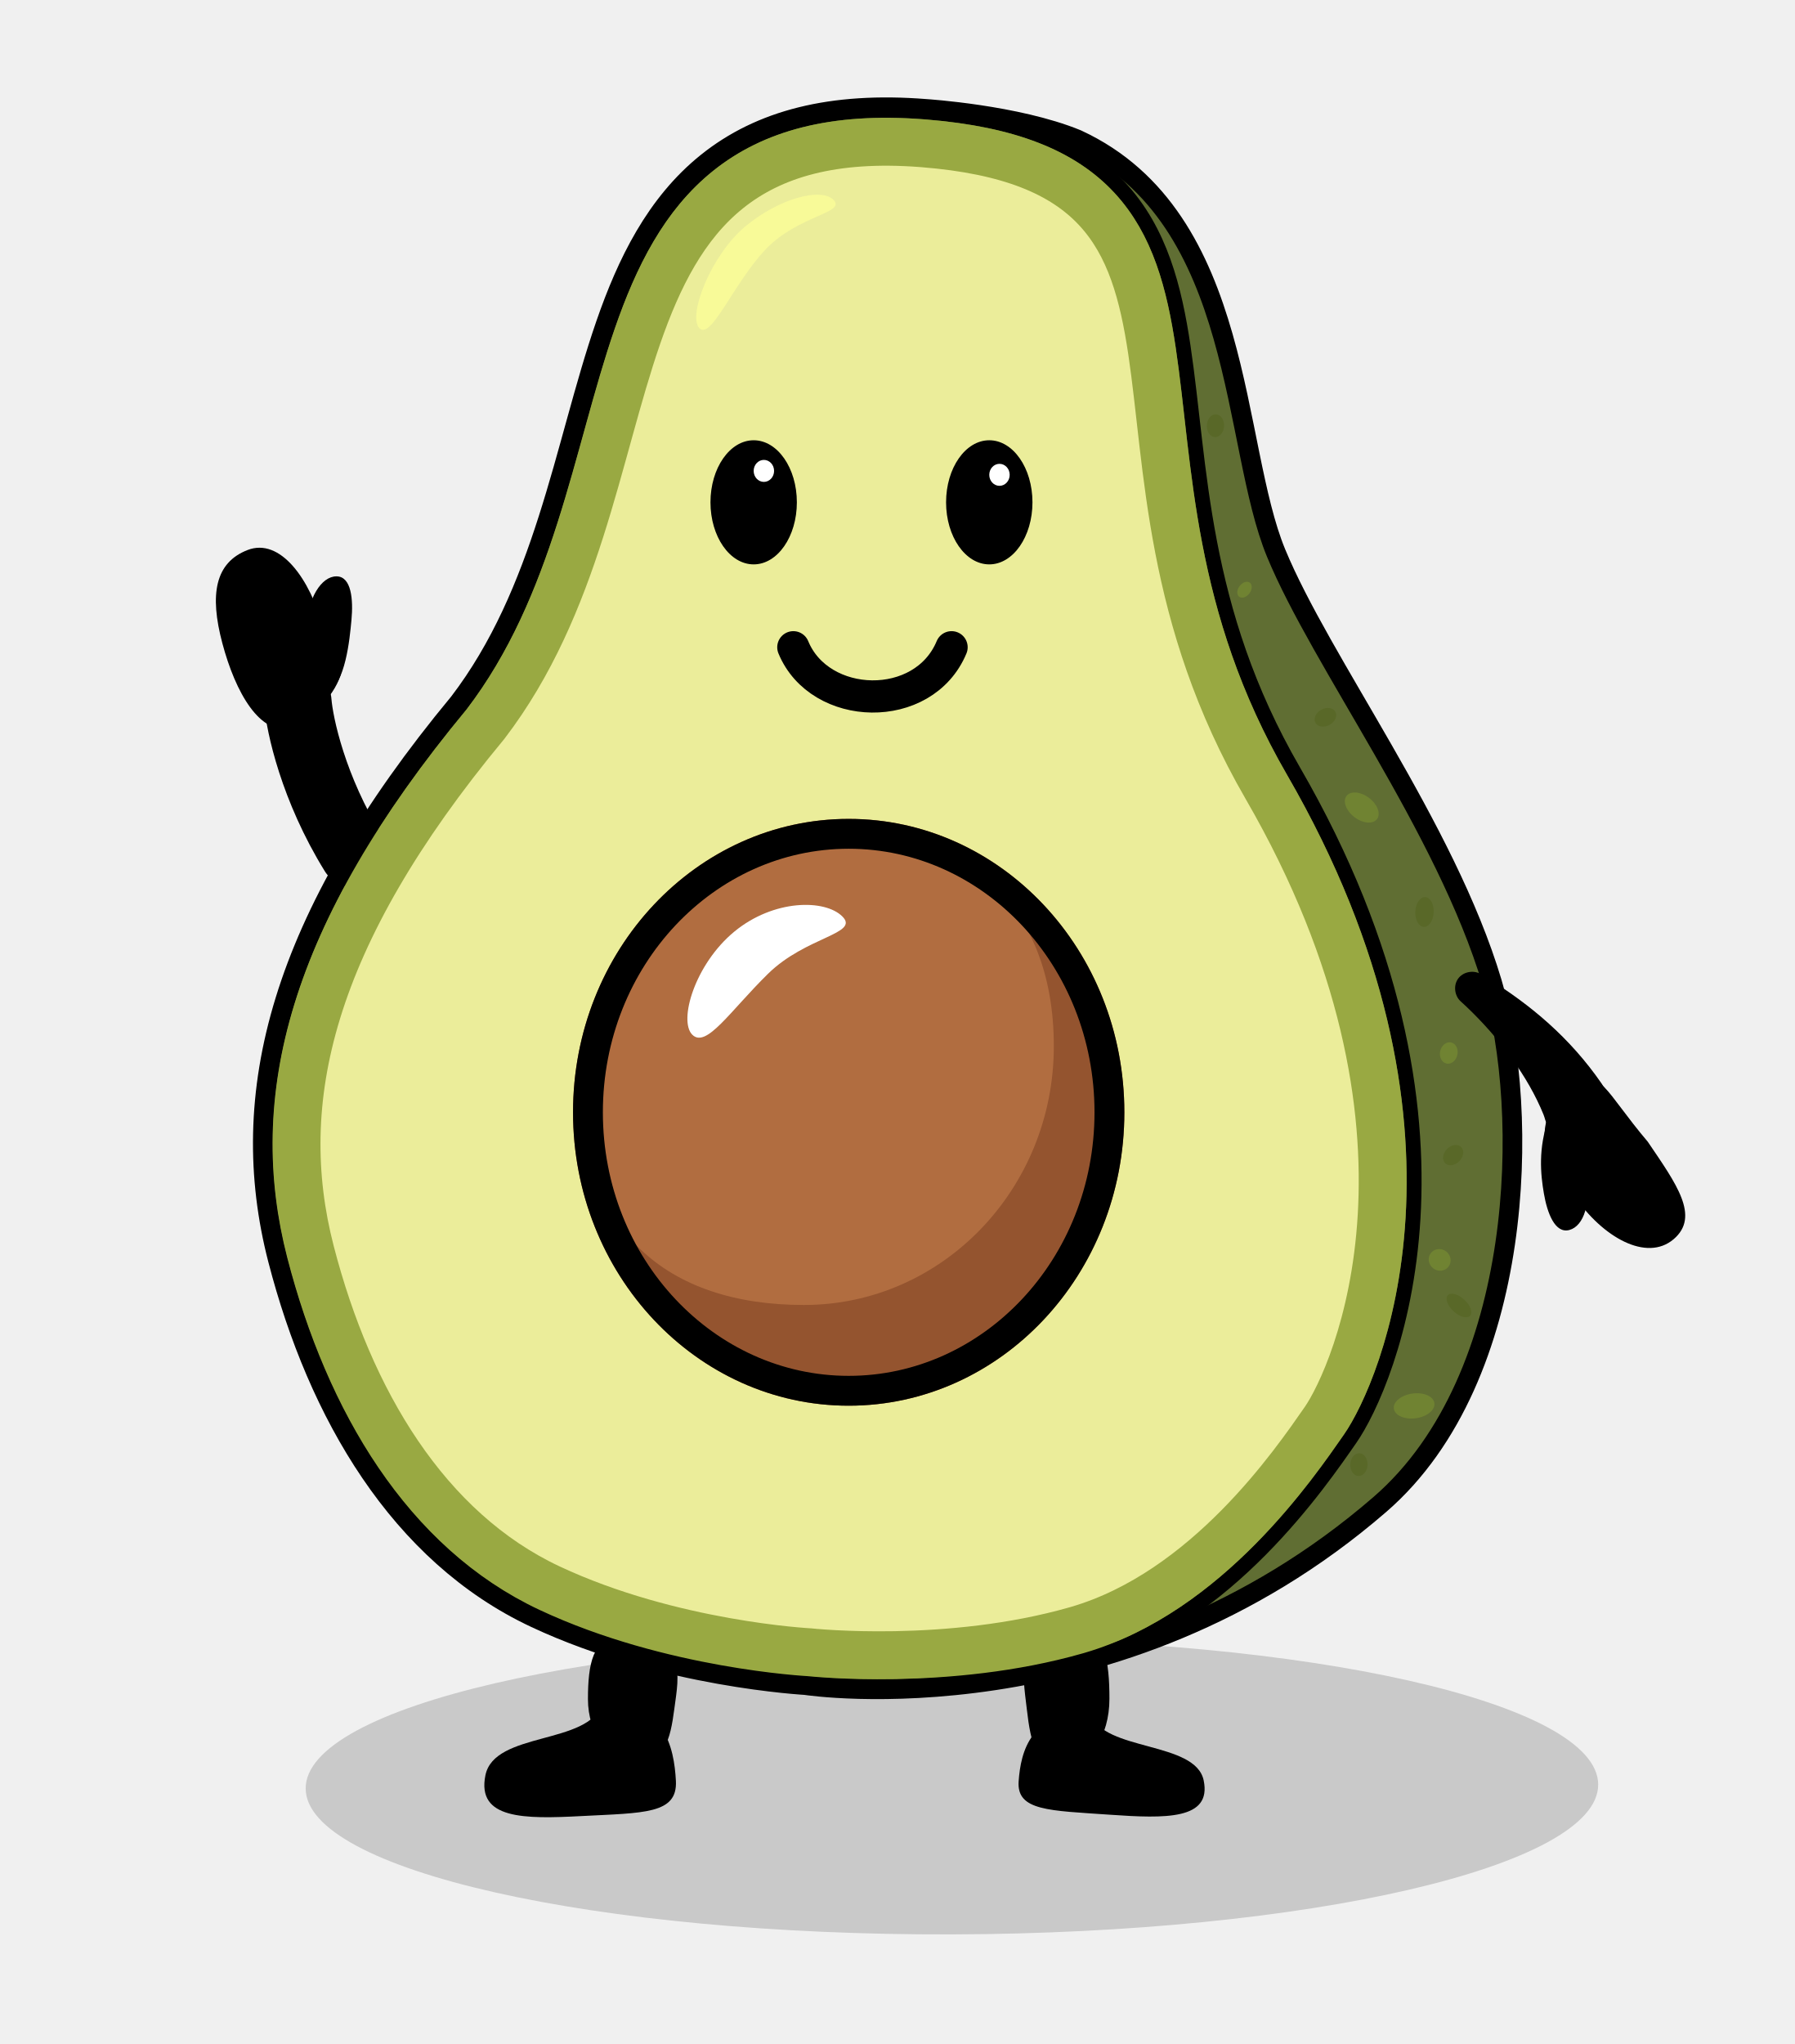
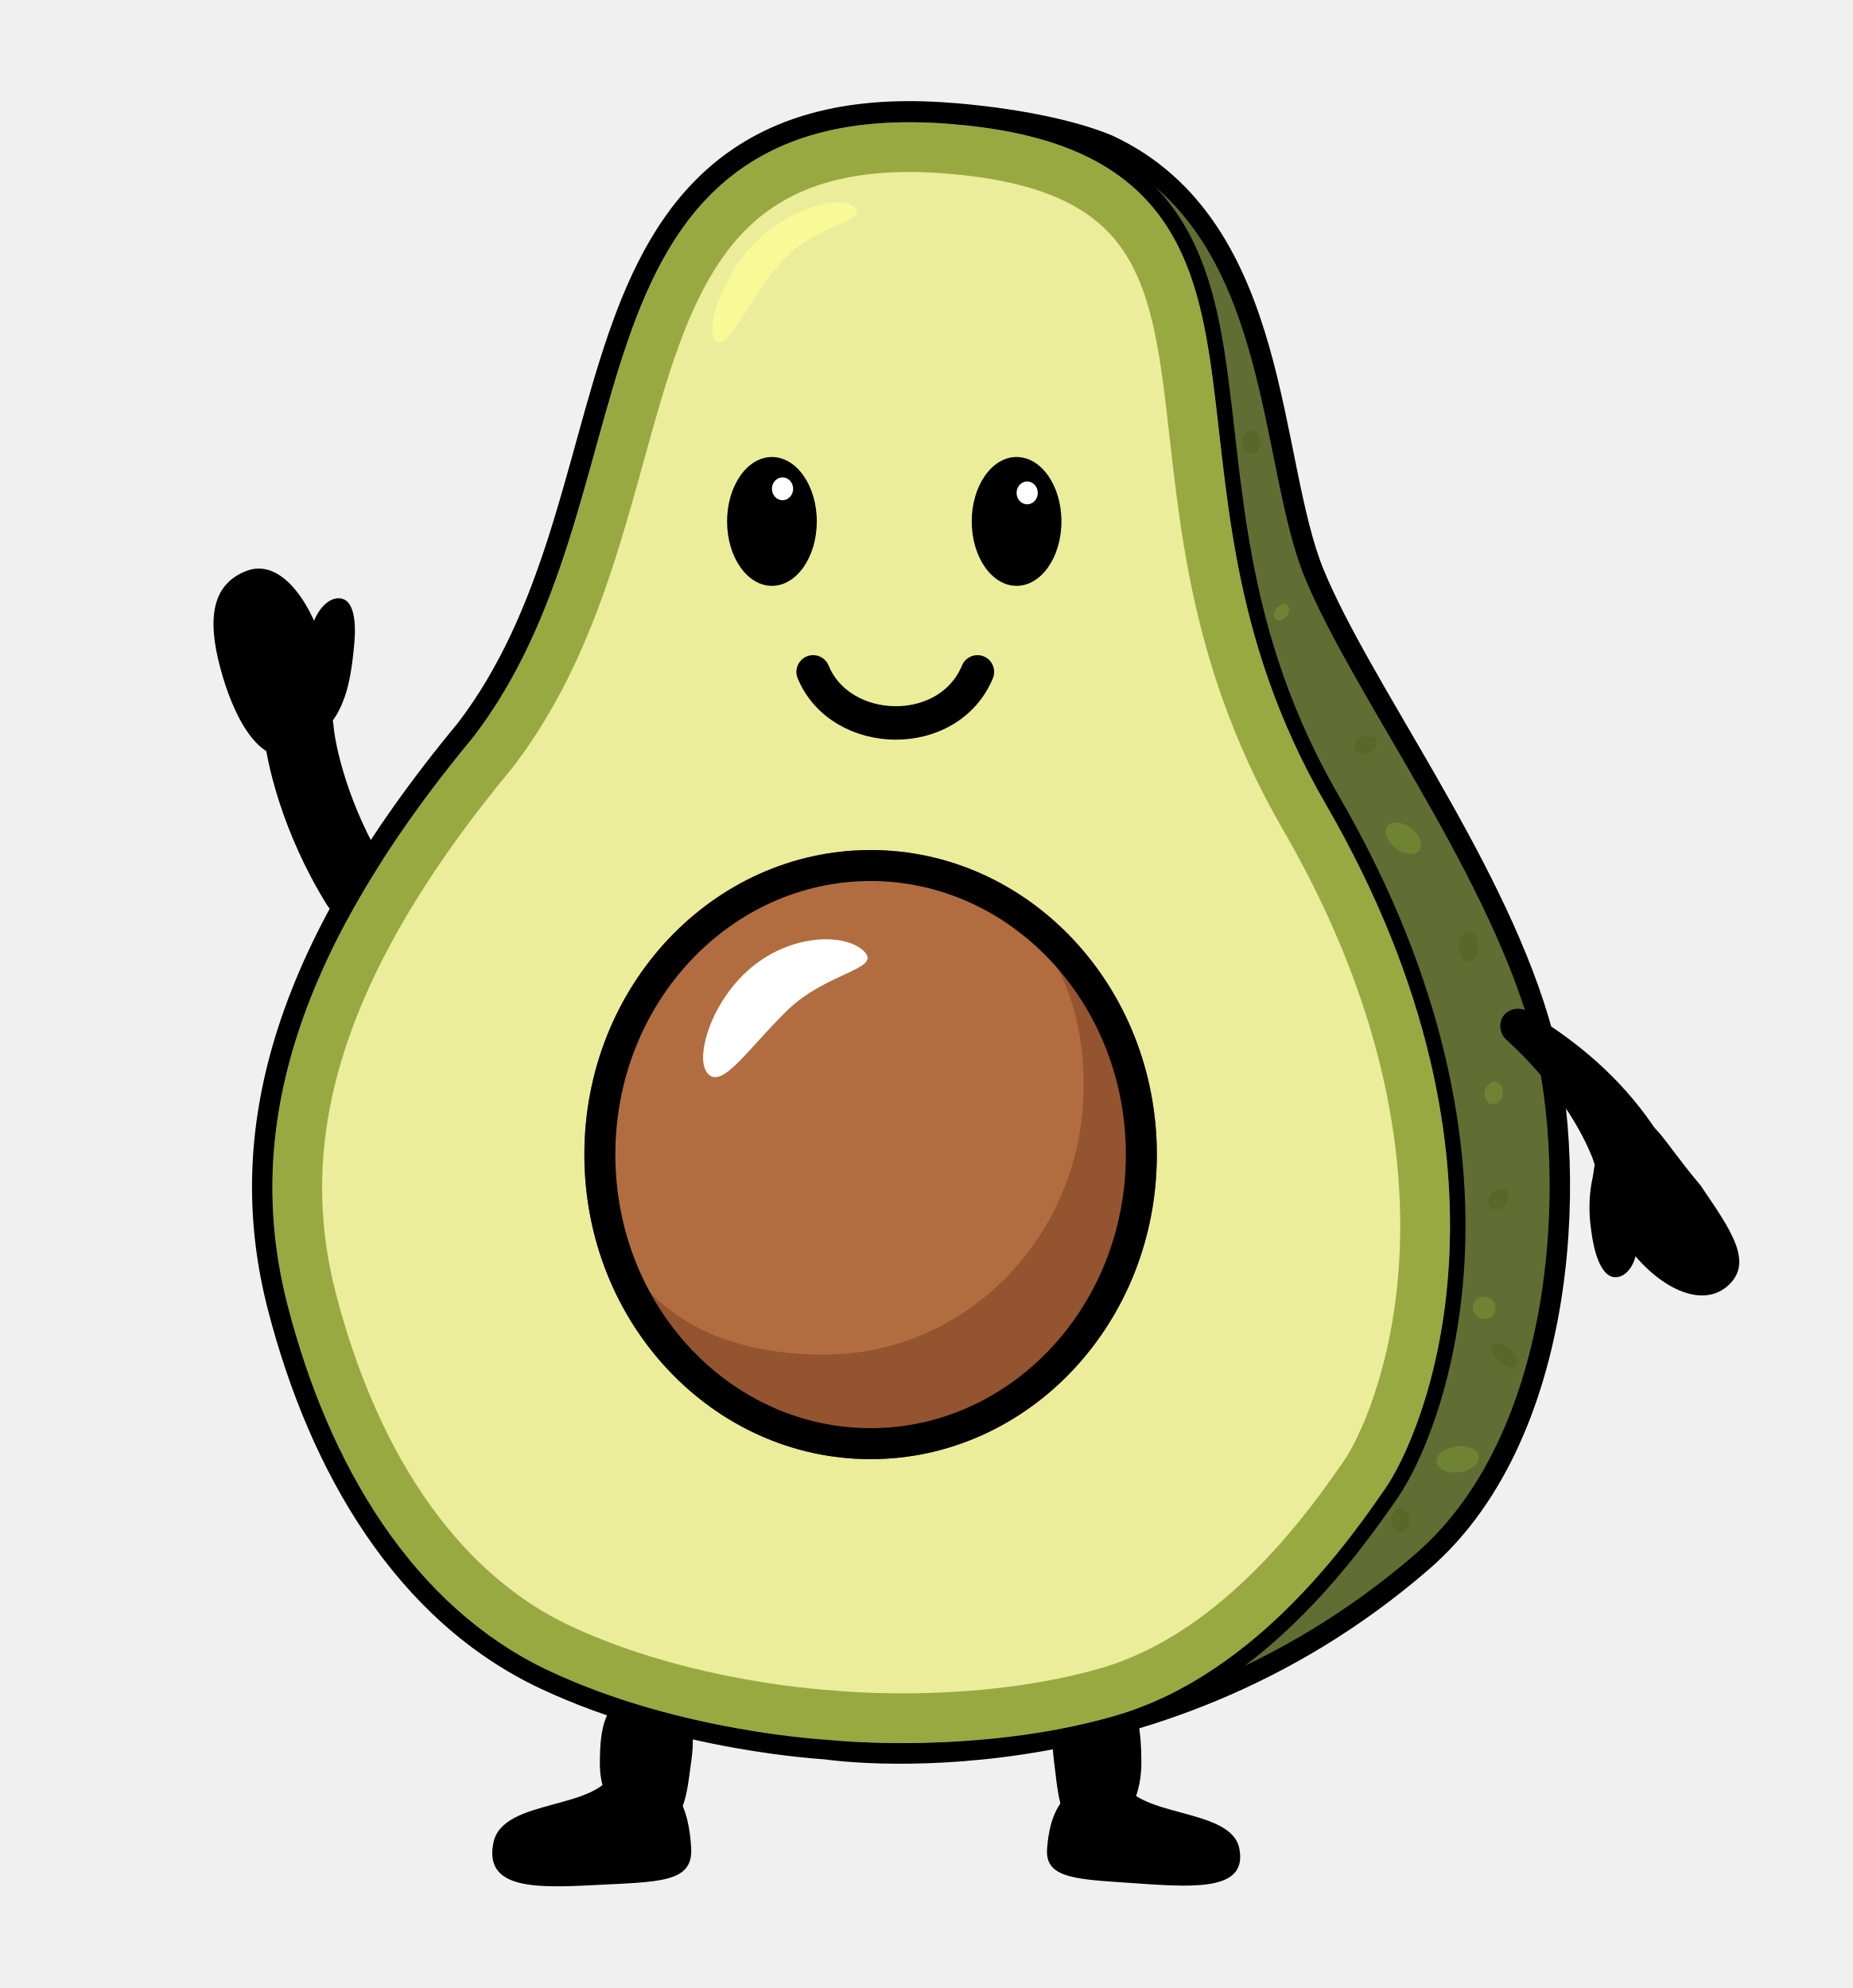
- <svg xmlns="http://www.w3.org/2000/svg" width="2285" height="2602" viewBox="0 0 2285 2602" fill="none">
-   <ellipse cx="1212.11" cy="2274.22" rx="822.887" ry="188.252" transform="rotate(-0.175532 1212.11 2274.22)" fill="#C9C9C9" />
-   <path d="M1297.04 2267.67C1294.4 2305.39 1336.04 2304.72 1413.19 2310.12C1484.19 2315.08 1543.05 2316.69 1532.67 2266.48C1522.28 2216.27 1405.16 2229.61 1389.52 2182.47C1312.37 2177.08 1299.68 2229.95 1297.04 2267.67Z" fill="black" />
-   <path d="M1307.39 2175.17C1312.65 2221.01 1319.4 2247.45 1353.7 2247.45C1388 2247.45 1412.65 2210.25 1412.65 2162.55C1412.65 2114.84 1406.95 2076.45 1372.65 2076.45C1290.55 2079.98 1302.13 2129.34 1307.39 2175.17Z" fill="black" />
-   <path d="M860.629 2267.03C862.852 2309.45 819.996 2307.68 740.508 2311.84C667.35 2315.68 606.736 2316.04 618.083 2259.92C629.429 2203.8 749.824 2221.64 766.543 2169.1C846.031 2164.93 858.406 2224.61 860.629 2267.03Z" fill="black" />
-   <path d="M858.729 2174.67C853.225 2217.02 846.163 2241.45 810.291 2241.45C774.42 2241.45 748.643 2207.08 748.643 2163C748.643 2118.92 754.604 2083.45 790.476 2083.45C876.343 2086.71 864.234 2132.32 858.729 2174.67Z" fill="black" />
-   <path d="M1184.42 139.023C1187.75 139.287 1192.56 139.698 1198.56 140.286C1210.54 141.462 1227.3 143.351 1246.41 146.205C1284.41 151.88 1332.61 161.497 1371.14 177.32L1371.39 177.425L1371.64 177.54C1479.78 227.603 1528.35 326.645 1557.32 428.166C1571.81 478.929 1581.62 531.162 1591.33 578.789C1601.13 626.833 1610.77 669.887 1624.85 703.972C1653.65 773.692 1706.98 860.002 1761.41 954.941C1815.46 1049.19 1870.15 1151.28 1899.81 1250.51C1924.39 1332.8 1934.9 1458.42 1916.53 1583.24C1898.19 1707.95 1850.68 1834.07 1757.11 1915.07C1589.34 2060.33 1406.7 2117.86 1266.17 2139.09C1195.9 2149.71 1136.08 2151.26 1093.75 2150.16C1072.59 2149.6 1055.78 2148.38 1044.22 2147.29C1038.44 2146.75 1033.96 2146.24 1030.91 2145.86C1029.38 2145.67 1028.21 2145.51 1027.41 2145.4C1027.04 2145.35 1026.75 2145.31 1026.53 2145.28C1026.37 2145.26 1026.23 2145.25 1026.12 2145.24C1026.06 2145.23 1025.97 2145.23 1025.87 2145.21C1025.82 2145.21 1025.74 2145.2 1025.63 2145.18C1025.58 2145.18 1025.5 2145.17 1025.41 2145.15C1025.35 2145.15 1025.27 2145.13 1025.17 2145.11C1023.71 2145.02 1021.8 2144.89 1019.46 2144.71L1019.46 2144.71C1013.95 2144.3 1006.05 2143.63 996.162 2142.6C976.405 2140.53 948.581 2137.02 915.794 2131.16C850.641 2119.53 763.928 2098.31 681.622 2059.73C508.256 1978.47 404.533 1799.47 353.822 1603.57C299.466 1393.59 355.715 1170.25 584.364 894.378C637.751 824.504 671.225 744.477 697.921 660.984C711.333 619.036 722.767 577.13 734.396 535.168C745.897 493.673 757.623 451.993 771.218 412.732C798.166 334.908 834.767 259.248 900.518 206.635C967.934 152.692 1058.16 128.964 1179.29 138.643C1179.29 138.643 1179.3 138.643 1179.3 138.643C1179.36 138.647 1179.45 138.653 1179.57 138.661C1179.8 138.676 1180.14 138.699 1180.58 138.731C1181.47 138.794 1182.76 138.89 1184.42 139.023Z" fill="#606E33" stroke="black" stroke-width="25" />
-   <path d="M2002.49 1381.53C2037.8 1357.61 2042.65 1387.95 2098.15 1453.45C2134.46 1507.05 2165.14 1548.56 2130.95 1577.58C2096.76 1606.59 2040.64 1575.49 2004.32 1521.9C1984.37 1528.87 1931.5 1425.53 2002.49 1381.53Z" fill="black" />
-   <path d="M1965.87 1519.44C1961.67 1495 1958.23 1461.71 1972.11 1423.18C1995.91 1357.09 2010.89 1456.45 2018.77 1493.57C2026.66 1530.69 2016.76 1560.81 1998.32 1565.76C1979.87 1570.72 1970.08 1543.88 1965.87 1519.44Z" fill="black" />
-   <path d="M1967.62 1425.77C1971.18 1436.67 1978.83 1445.22 1989.51 1449.26C2000.15 1453.32 2012.96 1452.52 2024.47 1447.35C2035.98 1442.17 2045.07 1433.11 2049.1 1422.46C2053.17 1411.79 2051.84 1400.39 2046.05 1390.49C2046.05 1390.49 2046.05 1390.49 2046.05 1390.49C2043.77 1386.3 2041.55 1382.74 2039.27 1379.22C1998.81 1320.74 1949.12 1279.31 1894.16 1245.2C1891.1 1243.34 1888.06 1241.54 1884.95 1239.73C1880.47 1237.16 1874.87 1236.5 1869.57 1237.63C1864.26 1238.78 1859.68 1241.62 1856.66 1245.8C1853.64 1249.97 1852.37 1255.21 1852.94 1260.61C1853.52 1266 1855.9 1271.11 1859.74 1274.56C1859.74 1274.56 1859.74 1274.56 1859.74 1274.56C1862.19 1276.78 1864.56 1278.98 1866.94 1281.23C1909.17 1321.25 1945.72 1370.43 1965.35 1418.8C1966.3 1421.35 1967.12 1423.78 1967.62 1425.77Z" fill="black" />
-   <path d="M371.946 926.71C331.105 937.594 299.759 881.282 283.148 818.95C266.536 756.618 273.843 716.194 315.291 700.153C356.739 684.111 395.036 737.118 411.647 799.45C432.599 799.45 470.648 866.45 371.946 926.71Z" fill="black" />
-   <path d="M447.532 789.064C445.147 814.784 440.073 868.716 416.073 884.216C356.135 922.926 387.346 840.257 389.521 800.784C391.696 761.311 409.225 733.695 428.379 733.695C447.532 733.695 449.918 763.344 447.532 789.064Z" fill="black" />
-   <path d="M379.147 892.95C381.48 922.95 398.947 1003.65 450.147 1086.45" stroke="black" stroke-width="86" stroke-linecap="round" />
-   <ellipse cx="1547.65" cy="541.954" rx="11" ry="14.5" transform="rotate(2.68917 1547.65 541.954)" fill="#596828" />
-   <ellipse cx="1730.32" cy="1864.45" rx="11" ry="14.5" transform="rotate(2.68917 1730.32 1864.45)" fill="#596828" />
-   <ellipse cx="1813.83" cy="1160.95" rx="11.723" ry="18.971" transform="rotate(2.68917 1813.83 1160.95)" fill="#596828" />
-   <ellipse cx="1687.66" cy="913.096" rx="11" ry="14.5" transform="rotate(-118.931 1687.66 913.096)" fill="#596828" />
-   <ellipse cx="1850.32" cy="1470.45" rx="11" ry="14.5" transform="rotate(44.5756 1850.32 1470.45)" fill="#596828" />
-   <ellipse cx="1857.7" cy="1661.9" rx="10.06" ry="19.312" transform="rotate(-47.6085 1857.7 1661.9)" fill="#596828" />
-   <ellipse cx="1733.95" cy="1027.99" rx="15.37" ry="24.368" transform="rotate(-52.8602 1733.95 1027.99)" fill="#708332" />
-   <ellipse cx="1833.15" cy="1603.84" rx="13.569" ry="14.185" transform="rotate(-52.8602 1833.15 1603.84)" fill="#708332" />
-   <ellipse cx="1800.62" cy="1789.7" rx="15.869" ry="26.063" transform="rotate(-97.7594 1800.62 1789.7)" fill="#708332" />
-   <ellipse cx="1844.76" cy="1340.46" rx="13.75" ry="11.186" transform="rotate(-77.5112 1844.76 1340.46)" fill="#708332" />
-   <ellipse cx="1584.65" cy="750.707" rx="11.239" ry="7.796" transform="rotate(-52.8602 1584.65 750.707)" fill="#708332" />
-   <path d="M1181.76 142.78C1294.86 152.207 1373.57 182.615 1425.84 238.891C1477.39 294.4 1495.42 367.2 1506.45 441.116C1529.12 593.045 1527.05 774.32 1646.99 981.535C1908.9 1434.04 1766.96 1762.76 1719.21 1831.36C1700.36 1858.45 1661.14 1915.85 1605.14 1972.42C1549.87 2028.24 1475.23 2086.42 1383.49 2113.23L1383.47 2113.23L1381.35 2113.85L1381.33 2113.85L1381.32 2113.85C1294.26 2138.76 1205.39 2145.87 1139.21 2146.98C1105.92 2147.54 1077.89 2146.58 1058.06 2145.47C1048.14 2144.91 1040.34 2144.33 1034.83 2143.86C1032.08 2143.63 1029.83 2143.42 1028.31 2143.27L1028.31 2143.27C1027.87 2143.23 1027.49 2143.19 1027.17 2143.16C1026.86 2143.14 1026.47 2143.12 1026.03 2143.09C1024.52 2142.99 1022.37 2142.85 1019.62 2142.64C1014.13 2142.23 1006.26 2141.56 996.402 2140.53C976.705 2138.48 948.954 2134.97 916.251 2129.13C851.239 2117.52 764.806 2096.36 682.823 2057.94C510.611 1977.21 407.256 1799.23 356.652 1603.74C302.615 1394.99 358.331 1172.6 586.66 897.14C640.356 826.868 673.961 746.463 700.706 662.819C714.14 620.802 725.591 578.831 737.215 536.89C748.718 495.388 760.421 453.794 773.981 414.634C800.872 336.975 837.24 261.972 902.32 209.898C968.991 156.55 1058.41 132.9 1179.09 142.561L1181.76 142.78Z" stroke="black" stroke-width="19" />
-   <path d="M1175.89 182.433C1285.5 191.208 1353.47 219.753 1396.53 266.112C1439.31 312.178 1456.05 374.382 1466.89 447.021C1488.68 593.064 1487.47 785.781 1612.37 1001.57C1865.96 1439.71 1725.89 1751.73 1686.38 1808.51C1667.48 1835.65 1630.01 1890.44 1576.71 1944.27C1523.92 1997.6 1454.99 2050.64 1372.35 2074.81L1370.23 2075.42C1289.08 2098.62 1205.44 2105.69 1141.57 2106.93L1138.54 2106.99C1108.39 2107.49 1082.73 2106.71 1063.96 2105.73L1060.3 2105.53C1050.77 2105 1043.35 2104.44 1038.2 2104L1038.21 2104C1035.63 2103.79 1033.54 2103.59 1032.19 2103.46L1032.19 2103.46C1031.76 2103.42 1031.39 2103.38 1031.01 2103.34L1030.36 2103.28L1029.71 2103.24L1028.53 2103.17C1027.86 2103.13 1027.03 2103.07 1026.04 2103L1022.63 2102.76C1017.49 2102.37 1010 2101.73 1000.55 2100.75C981.653 2098.78 954.878 2095.4 923.284 2089.75C860.169 2078.48 777.461 2058.12 699.8 2021.72C542.969 1948.2 444.554 1783.7 395.375 1593.72C345.641 1401.59 394.096 1192.08 617.57 922.531L617.953 922.069L618.317 921.591C676.092 846.039 711.427 760.627 738.805 675C752.532 632.071 764.215 589.238 775.762 547.573C787.289 505.982 798.686 465.533 811.779 427.722C837.911 352.255 871.191 286.035 927.312 241.129C983.341 196.297 1060.86 173.676 1173.23 182.225L1175.89 182.433Z" fill="#EBED9A" stroke="#99A942" stroke-width="61" />
-   <path d="M1061.62 254.73C1077.01 271.279 1016.63 274.128 975.544 316.779C934.456 359.429 905.445 433.779 890.415 417.642C875.385 401.505 905.47 324.65 948.719 288.456C991.969 252.263 1046.23 238.182 1061.62 254.73Z" fill="#F8FA98" />
-   <ellipse cx="1080.65" cy="1415.95" rx="351" ry="373.5" fill="#94542F" />
-   <path d="M1341.85 1331.83C1341.85 1513.76 1199.41 1661.24 1023.71 1661.24C848.007 1661.24 740.131 1565.95 740.131 1384.03C740.131 1202.1 891.58 1105.8 1023.5 1053.1C1225.75 1044.48 1341.85 1149.9 1341.85 1331.83Z" fill="#B16D40" />
-   <path d="M1080.65 1061.45C1262.92 1061.45 1412.65 1219.04 1412.65 1415.95C1412.65 1612.87 1262.92 1770.45 1080.65 1770.45C898.389 1770.45 748.653 1612.87 748.653 1415.95C748.653 1219.04 898.389 1061.45 1080.65 1061.45Z" stroke="black" stroke-width="38" />
-   <path d="M1072.65 1166.7C1094.85 1188.94 1026.37 1192.04 977.873 1239.67C929.374 1287.31 899.287 1334.95 881.488 1317.16C863.689 1299.36 884.821 1227.32 935.006 1185.96C985.192 1144.59 1050.44 1144.46 1072.65 1166.7Z" fill="white" />
-   <ellipse cx="1259.65" cy="639.454" rx="55" ry="79" fill="black" />
-   <ellipse cx="1272.65" cy="604.454" rx="13" ry="14" fill="white" />
-   <ellipse cx="959.652" cy="639.454" rx="55" ry="79" fill="black" />
-   <ellipse cx="972.652" cy="599.454" rx="13" ry="14" fill="white" />
-   <path d="M1010.15 823.954C1043.65 905.454 1176.15 909.454 1211.65 823.954" stroke="black" stroke-width="41" stroke-linecap="round" />
+ <svg xmlns="http://www.w3.org/2000/svg" width="2272" height="2438" viewBox="0 0 2272 2438" fill="none">
+   <path d="M1283.97 2267.67C1281.33 2305.39 1322.97 2304.72 1400.11 2310.12C1471.11 2315.08 1529.97 2316.69 1519.59 2266.48C1509.2 2216.27 1392.08 2229.61 1376.44 2182.47C1299.29 2177.08 1286.6 2229.95 1283.97 2267.67Z" fill="black" />
+   <path d="M1294.31 2175.17C1299.57 2221.01 1306.33 2247.45 1340.62 2247.45C1374.92 2247.45 1399.57 2210.25 1399.57 2162.55C1399.57 2114.84 1393.87 2076.45 1359.57 2076.45C1277.47 2079.98 1289.05 2129.34 1294.31 2175.17Z" fill="black" />
+   <path d="M847.552 2267.03C849.775 2309.45 806.919 2307.68 727.431 2311.84C654.273 2315.68 593.659 2316.04 605.006 2259.92C616.352 2203.8 736.747 2221.64 753.466 2169.1C832.954 2164.93 845.329 2224.61 847.552 2267.03Z" fill="black" />
+   <path d="M845.652 2174.67C840.148 2217.02 833.086 2241.45 797.214 2241.45C761.343 2241.45 735.566 2207.08 735.566 2163C735.566 2118.92 741.527 2083.45 777.399 2083.45C863.266 2086.71 851.157 2132.32 845.652 2174.67Z" fill="black" />
+   <path d="M1171.35 139.023C1174.67 139.287 1179.48 139.698 1185.48 140.286C1197.47 141.462 1214.22 143.351 1233.33 146.205C1271.33 151.88 1319.53 161.497 1358.06 177.32L1358.32 177.425L1358.56 177.54C1466.71 227.603 1515.27 326.645 1544.24 428.166C1558.73 478.929 1568.54 531.162 1578.26 578.789C1588.05 626.833 1597.69 669.887 1611.77 703.972C1640.57 773.692 1693.9 860.002 1748.34 954.941C1802.38 1049.19 1857.08 1151.28 1886.73 1250.51C1911.32 1332.8 1921.82 1458.42 1903.46 1583.24C1885.11 1707.95 1837.61 1834.07 1744.04 1915.07C1576.26 2060.33 1393.62 2117.86 1253.09 2139.09C1182.82 2149.71 1123 2151.26 1080.68 2150.16C1059.51 2149.6 1042.71 2148.38 1031.14 2147.29C1025.36 2146.75 1020.89 2146.24 1017.83 2145.86C1016.31 2145.67 1015.13 2145.51 1014.33 2145.4C1013.96 2145.35 1013.67 2145.31 1013.46 2145.28C1013.3 2145.26 1013.15 2145.25 1013.04 2145.24C1012.99 2145.23 1012.9 2145.23 1012.8 2145.21C1012.75 2145.21 1012.66 2145.2 1012.55 2145.18C1012.5 2145.18 1012.42 2145.17 1012.33 2145.15C1012.28 2145.15 1012.2 2145.13 1012.1 2145.11C1010.64 2145.02 1008.72 2144.89 1006.39 2144.71L1006.39 2144.71C1000.87 2144.3 992.972 2143.63 983.085 2142.6C963.328 2140.53 935.504 2137.02 902.717 2131.16C837.563 2119.53 750.851 2098.31 668.545 2059.73C495.179 1978.47 391.455 1799.47 340.745 1603.57C286.389 1393.59 342.638 1170.25 571.287 894.378C624.674 824.504 658.148 744.477 684.844 660.984C698.256 619.036 709.69 577.13 721.319 535.168C732.82 493.673 744.546 451.993 758.141 412.732C785.089 334.908 821.69 259.248 887.441 206.635C954.857 152.692 1045.08 128.964 1166.21 138.643C1166.22 138.643 1166.22 138.643 1166.23 138.643C1166.29 138.647 1166.38 138.653 1166.49 138.661C1166.73 138.676 1167.07 138.699 1167.51 138.731C1168.39 138.794 1169.68 138.89 1171.35 139.023Z" fill="#606E33" stroke="black" stroke-width="25" />
+   <path d="M1989.41 1381.53C2024.72 1357.61 2029.57 1387.95 2085.07 1453.45C2121.39 1507.05 2152.06 1548.56 2117.87 1577.58C2083.68 1606.59 2027.56 1575.49 1991.24 1521.9C1971.29 1528.87 1918.42 1425.53 1989.41 1381.53Z" fill="black" />
+   <path d="M1952.79 1519.44C1948.59 1495 1945.15 1461.71 1959.03 1423.18C1982.83 1357.09 1997.81 1456.45 2005.7 1493.57C2013.58 1530.69 2003.68 1560.81 1985.24 1565.76C1966.79 1570.72 1957 1543.88 1952.79 1519.44Z" fill="black" />
+   <path d="M1954.54 1425.77C1958.11 1436.67 1965.75 1445.22 1976.43 1449.26C1987.08 1453.32 1999.88 1452.52 2011.39 1447.35C2022.91 1442.17 2032 1433.11 2036.02 1422.46C2040.09 1411.79 2038.76 1400.39 2032.97 1390.49C2032.97 1390.49 2032.97 1390.49 2032.97 1390.49C2030.69 1386.3 2028.47 1382.74 2026.19 1379.22C1985.73 1320.74 1936.04 1279.31 1881.08 1245.2C1878.03 1243.34 1874.98 1241.54 1871.87 1239.73C1867.39 1237.16 1861.79 1236.5 1856.49 1237.63C1851.18 1238.78 1846.61 1241.62 1843.59 1245.8C1840.56 1249.97 1839.29 1255.21 1839.86 1260.61C1840.45 1266 1842.82 1271.11 1846.66 1274.56C1846.66 1274.56 1846.66 1274.56 1846.66 1274.56C1849.11 1276.78 1851.49 1278.98 1853.86 1281.23C1896.1 1321.25 1932.64 1370.43 1952.27 1418.8C1953.23 1421.35 1954.04 1423.78 1954.54 1425.77Z" fill="black" />
+   <path d="M358.869 926.71C318.028 937.594 286.682 881.282 270.071 818.95C253.459 756.618 260.766 716.194 302.214 700.153C343.662 684.111 381.959 737.118 398.57 799.45C419.522 799.45 457.571 866.45 358.869 926.71Z" fill="black" />
+   <path d="M434.455 789.064C432.07 814.784 426.996 868.716 402.996 884.216C343.058 922.926 374.269 840.257 376.444 800.784C378.619 761.311 396.148 733.695 415.302 733.695C434.455 733.695 436.841 763.344 434.455 789.064Z" fill="black" />
+   <path d="M366.07 892.95C368.403 922.95 385.87 1003.65 437.07 1086.45" stroke="black" stroke-width="86" stroke-linecap="round" />
+   <ellipse cx="1534.58" cy="541.954" rx="11" ry="14.5" transform="rotate(2.68917 1534.58 541.954)" fill="#596828" />
+   <ellipse cx="1717.24" cy="1864.45" rx="11" ry="14.5" transform="rotate(2.68917 1717.24 1864.45)" fill="#596828" />
+   <ellipse cx="1800.75" cy="1160.95" rx="11.723" ry="18.971" transform="rotate(2.68917 1800.75 1160.95)" fill="#596828" />
+   <ellipse cx="1674.59" cy="913.096" rx="11" ry="14.5" transform="rotate(-118.931 1674.59 913.096)" fill="#596828" />
+   <ellipse cx="1837.24" cy="1470.45" rx="11" ry="14.5" transform="rotate(44.5756 1837.24 1470.45)" fill="#596828" />
+   <ellipse cx="1844.62" cy="1661.9" rx="10.06" ry="19.312" transform="rotate(-47.6085 1844.62 1661.9)" fill="#596828" />
+   <ellipse cx="1720.87" cy="1027.99" rx="15.37" ry="24.368" transform="rotate(-52.8602 1720.87 1027.99)" fill="#708332" />
+   <ellipse cx="1820.07" cy="1603.84" rx="13.569" ry="14.185" transform="rotate(-52.8602 1820.07 1603.84)" fill="#708332" />
+   <ellipse cx="1787.54" cy="1789.7" rx="15.869" ry="26.063" transform="rotate(-97.7594 1787.54 1789.7)" fill="#708332" />
+   <ellipse cx="1831.68" cy="1340.46" rx="13.75" ry="11.186" transform="rotate(-77.5112 1831.68 1340.46)" fill="#708332" />
+   <ellipse cx="1571.58" cy="750.707" rx="11.239" ry="7.796" transform="rotate(-52.8602 1571.58 750.707)" fill="#708332" />
+   <path d="M1168.69 142.78C1281.78 152.207 1360.49 182.615 1412.76 238.891C1464.32 294.4 1482.34 367.2 1493.37 441.116C1516.05 593.045 1513.97 774.32 1633.91 981.535C1895.82 1434.04 1753.88 1762.76 1706.13 1831.36C1687.28 1858.45 1648.06 1915.85 1592.06 1972.42C1536.79 2028.24 1462.16 2086.42 1370.42 2113.23L1370.39 2113.23L1368.27 2113.85L1368.26 2113.85L1368.24 2113.85C1281.18 2138.76 1192.31 2145.87 1126.14 2146.98C1092.84 2147.54 1064.81 2146.58 1044.98 2145.47C1035.06 2144.91 1027.26 2144.33 1021.76 2143.86C1019.01 2143.63 1016.75 2143.42 1015.23 2143.27L1015.23 2143.27C1014.8 2143.23 1014.41 2143.19 1014.1 2143.16C1013.78 2143.14 1013.39 2143.12 1012.96 2143.09C1011.44 2142.99 1009.29 2142.85 1006.54 2142.64C1001.05 2142.23 993.183 2141.56 983.325 2140.53C963.628 2138.48 935.877 2134.97 903.174 2129.13C838.162 2117.52 751.729 2096.36 669.746 2057.94C497.533 1977.21 394.179 1799.23 343.575 1603.74C289.538 1394.99 345.254 1172.6 573.583 897.14C627.279 826.868 660.884 746.463 687.629 662.819C701.063 620.802 712.514 578.831 724.138 536.89C735.64 495.388 747.344 453.794 760.904 414.634C787.795 336.975 824.163 261.972 889.243 209.898C955.914 156.55 1045.34 132.9 1166.01 142.561L1168.69 142.78Z" stroke="black" stroke-width="19" />
+   <path d="M1162.82 182.433C1272.42 191.208 1340.39 219.753 1383.45 266.112C1426.24 312.178 1442.97 374.382 1453.81 447.021C1475.61 593.064 1474.39 785.781 1599.29 1001.57C1852.89 1439.71 1712.82 1751.73 1673.3 1808.51C1654.41 1835.65 1616.93 1890.44 1563.64 1944.27C1510.85 1997.6 1441.91 2050.64 1359.28 2074.81L1357.16 2075.42C1276.01 2098.62 1192.36 2105.69 1128.49 2106.93L1125.47 2106.99C1095.31 2107.49 1069.65 2106.71 1050.88 2105.73L1047.22 2105.53C1037.7 2105 1030.28 2104.44 1025.13 2104L1025.13 2104C1022.55 2103.79 1020.47 2103.59 1019.12 2103.46L1019.12 2103.46C1018.68 2103.42 1018.32 2103.38 1017.93 2103.34L1017.28 2103.28L1016.63 2103.24L1015.46 2103.17C1014.78 2103.13 1013.95 2103.07 1012.97 2103L1009.56 2102.76C1004.41 2102.37 996.926 2101.73 987.475 2100.75C968.575 2098.78 941.801 2095.4 910.207 2089.75C847.091 2078.48 764.384 2058.12 686.723 2021.72C529.892 1948.2 431.477 1783.7 382.298 1593.72C332.564 1401.59 381.019 1192.08 604.493 922.531L604.876 922.069L605.24 921.591C663.015 846.039 698.35 760.627 725.728 675C739.455 632.071 751.137 589.238 762.685 547.573C774.212 505.982 785.609 465.533 798.702 427.722C824.834 352.255 858.114 286.035 914.235 241.129C970.264 196.297 1047.79 173.676 1160.16 182.225L1162.82 182.433Z" fill="#EBED9A" stroke="#99A942" stroke-width="61" />
+   <path d="M1048.55 254.73C1063.94 271.279 1003.56 274.128 962.467 316.779C921.378 359.429 892.368 433.779 877.338 417.642C862.308 401.505 892.393 324.65 935.642 288.456C978.892 252.263 1033.15 238.182 1048.55 254.73Z" fill="#F8FA98" />
+   <ellipse cx="1067.58" cy="1415.95" rx="351" ry="373.5" fill="#94542F" />
+   <path d="M1328.77 1331.83C1328.77 1513.76 1186.34 1661.24 1010.63 1661.24C834.929 1661.24 727.054 1565.95 727.054 1384.03C727.054 1202.1 878.503 1105.8 1010.43 1053.1C1212.67 1044.48 1328.77 1149.9 1328.77 1331.83Z" fill="#B16D40" />
+   <path d="M1067.58 1061.45C1249.84 1061.45 1399.58 1219.04 1399.58 1415.95C1399.58 1612.87 1249.84 1770.45 1067.58 1770.45C885.312 1770.45 735.576 1612.87 735.576 1415.95C735.576 1219.04 885.312 1061.45 1067.58 1061.45Z" stroke="black" stroke-width="38" />
+   <path d="M1059.57 1166.7C1081.78 1188.94 1013.29 1192.04 964.795 1239.67C916.297 1287.31 886.21 1334.95 868.411 1317.16C850.612 1299.36 871.744 1227.32 921.929 1185.96C972.115 1144.59 1037.37 1144.46 1059.57 1166.7Z" fill="white" />
+   <ellipse cx="1246.57" cy="639.454" rx="55" ry="79" fill="black" />
+   <ellipse cx="1259.57" cy="604.454" rx="13" ry="14" fill="white" />
+   <ellipse cx="946.575" cy="639.454" rx="55" ry="79" fill="black" />
+   <ellipse cx="959.575" cy="599.454" rx="13" ry="14" fill="white" />
+   <path d="M997.075 823.954C1030.57 905.454 1163.07 909.454 1198.57 823.954" stroke="black" stroke-width="41" stroke-linecap="round" />
</svg>
